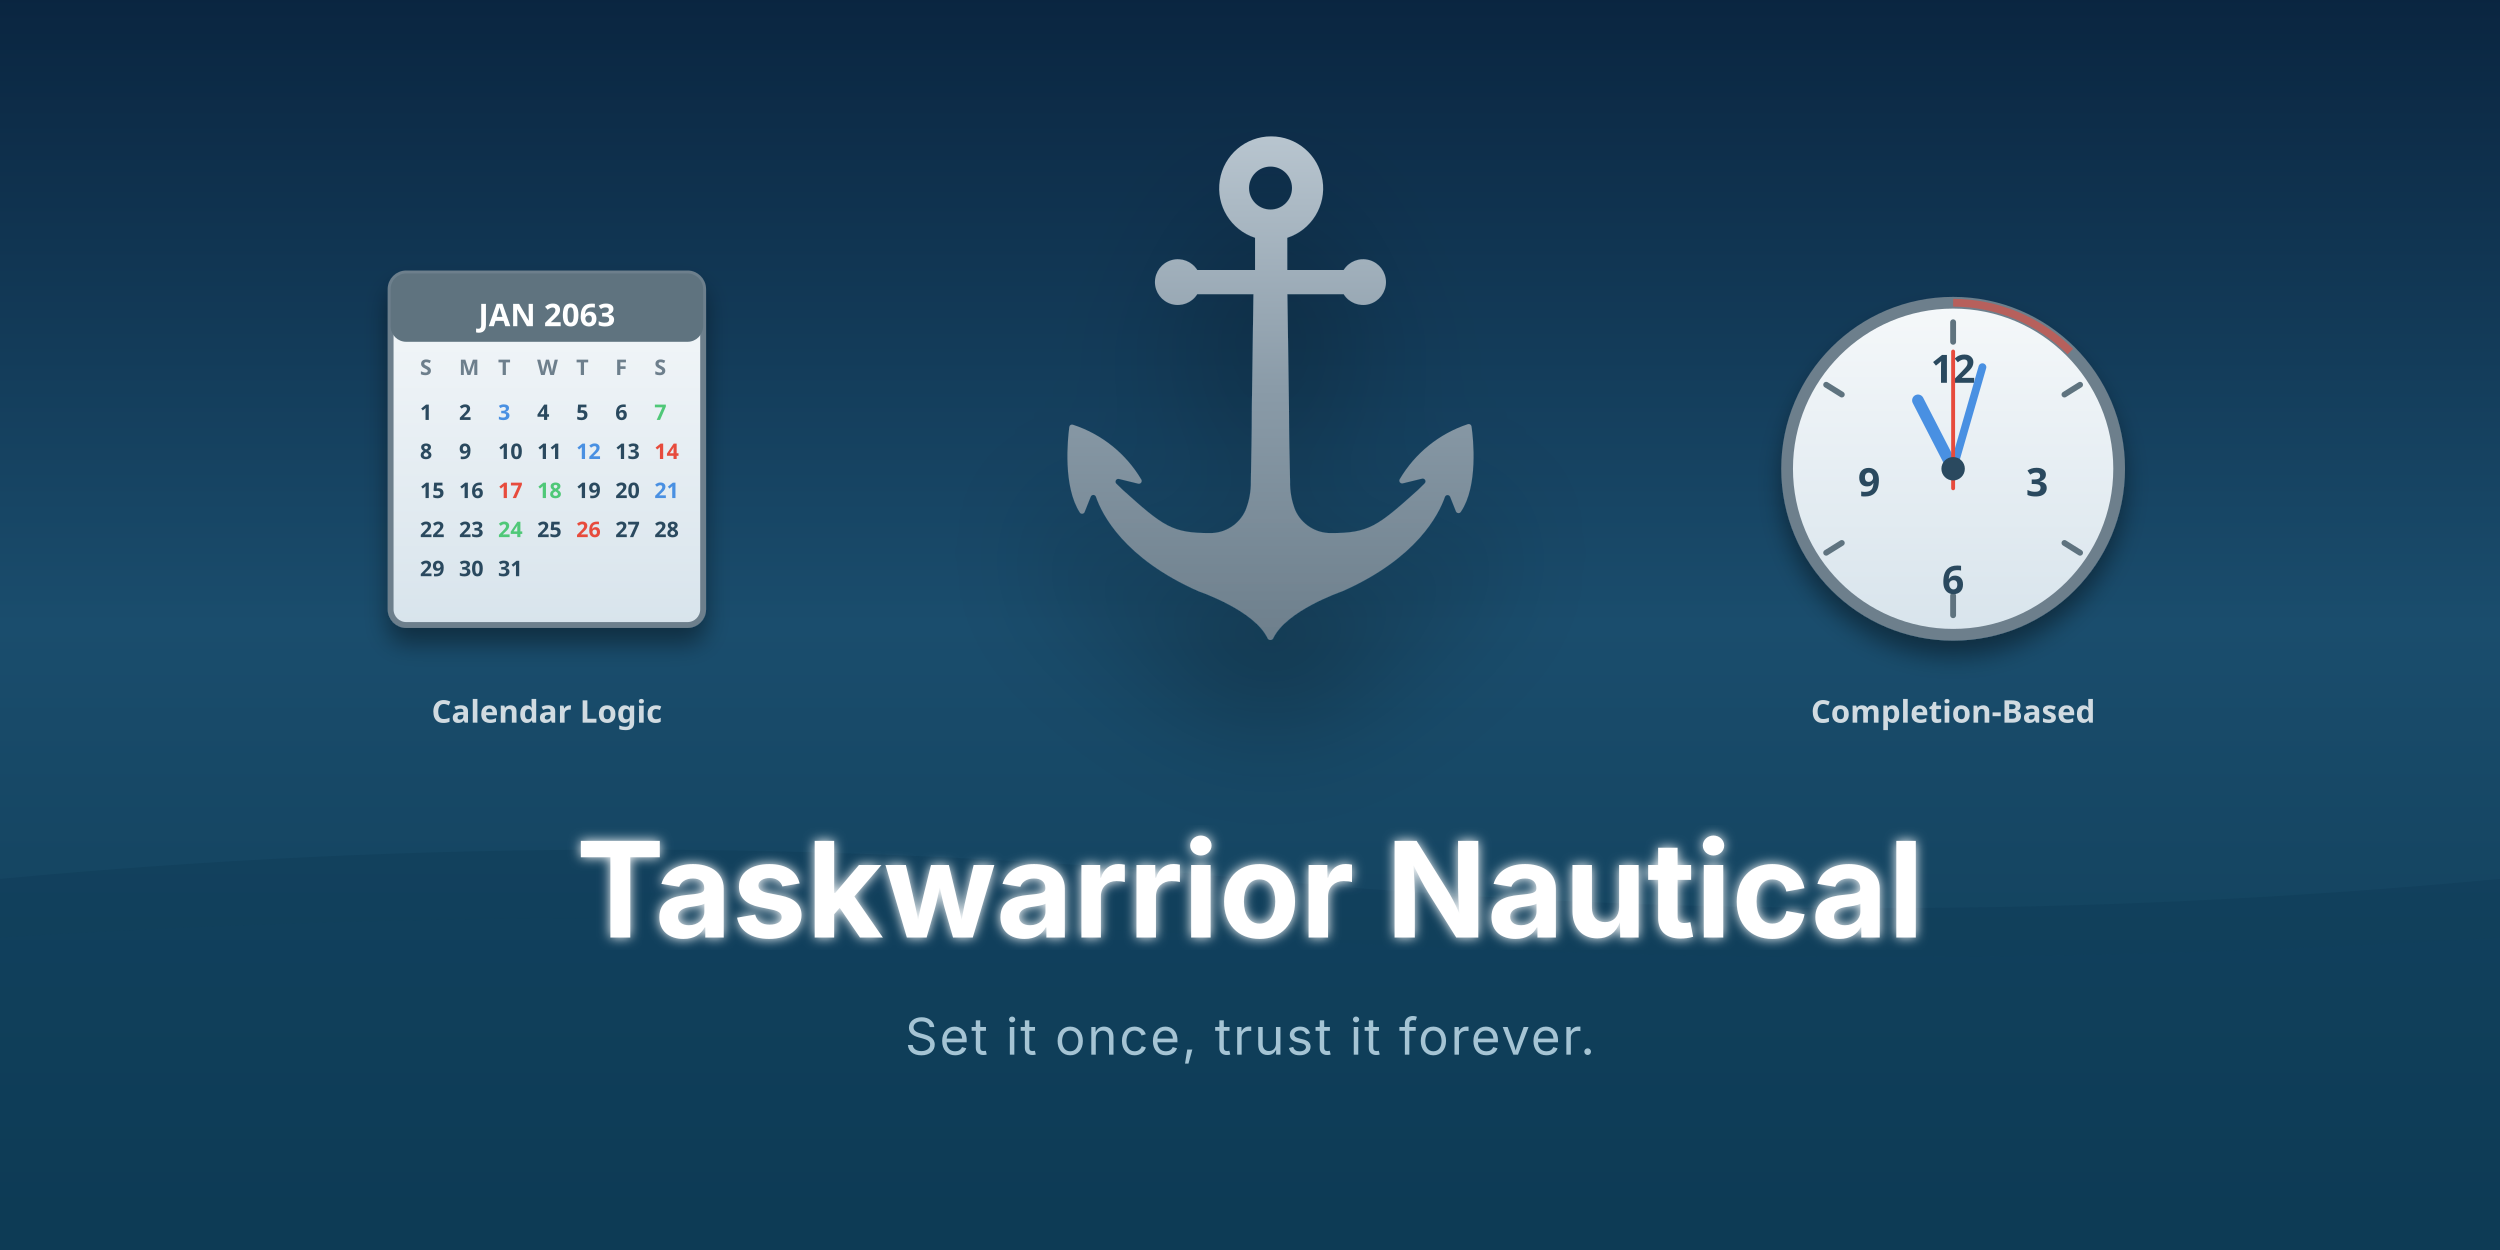
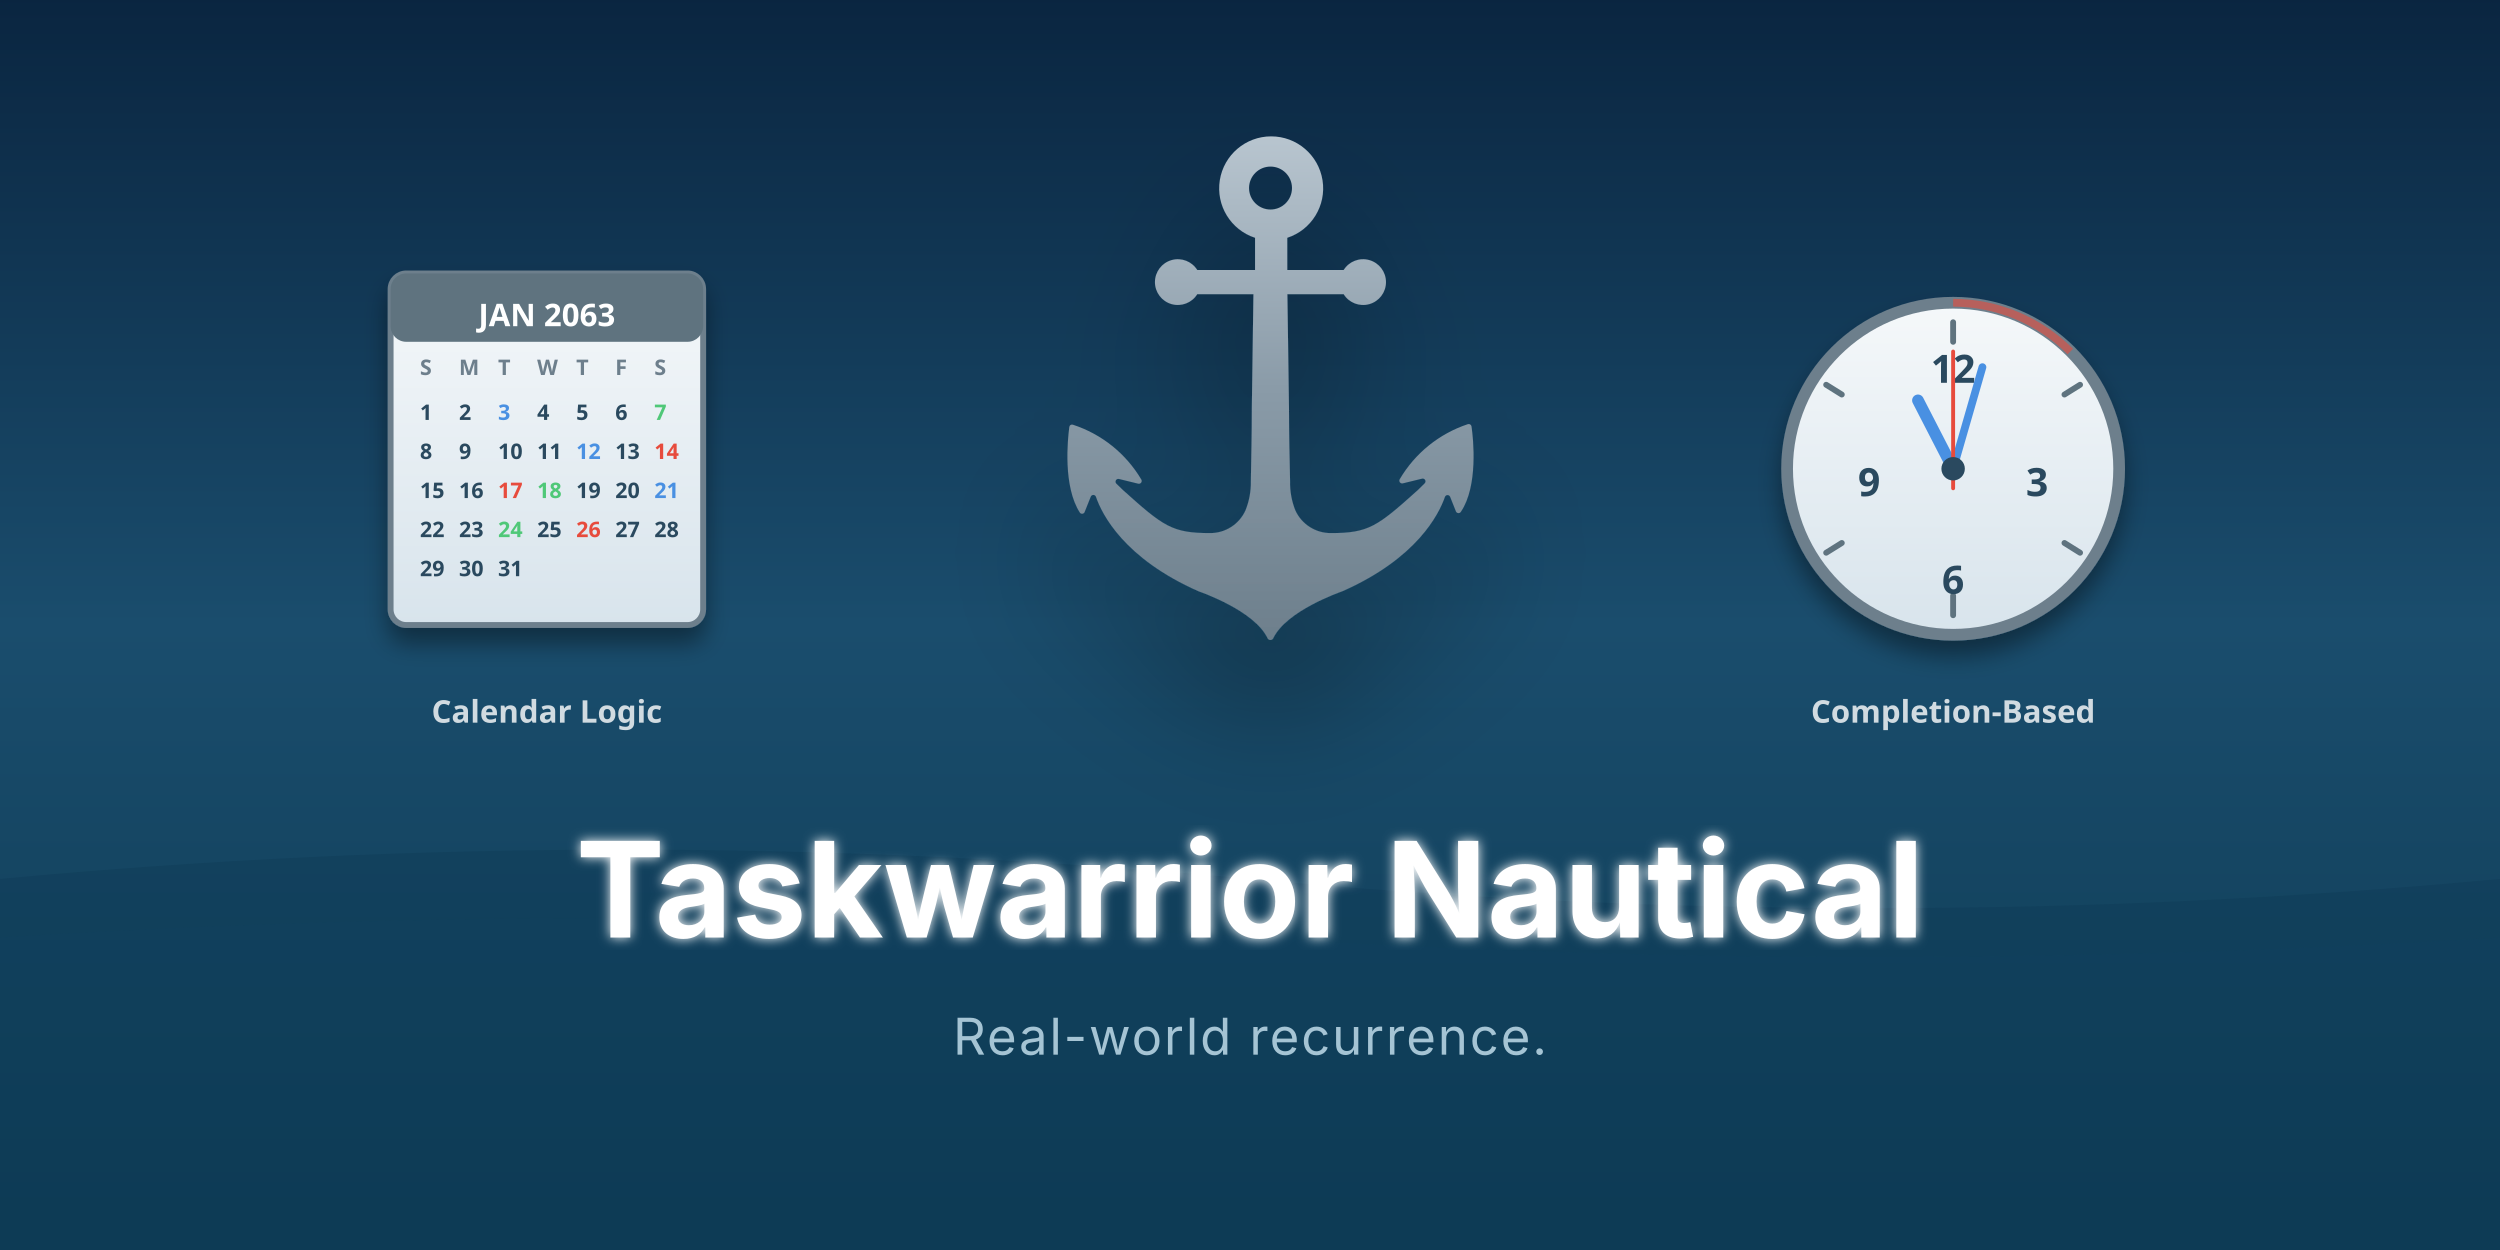
<svg xmlns="http://www.w3.org/2000/svg" viewBox="0 0 1280 640" role="img" aria-label="Taskwarrior Nautical">
  <defs>
    <linearGradient id="oceanGrad" x1="0" y1="0" x2="0" y2="1">
      <stop offset="0%" stop-color="#0a2540" />
      <stop offset="50%" stop-color="#1a4d6d" />
      <stop offset="100%" stop-color="#0d3a52" />
    </linearGradient>
    <linearGradient id="metalGrad" x1="0" y1="0" x2="0" y2="1">
      <stop offset="0%" stop-color="#b8c5cf" />
      <stop offset="50%" stop-color="#8a9ba8" />
      <stop offset="100%" stop-color="#6d7f8c" />
    </linearGradient>
    <linearGradient id="chainGrad" x1="0" y1="0" x2="1" y2="1">
      <stop offset="0%" stop-color="#9dadb8" />
      <stop offset="50%" stop-color="#7a8d9a" />
      <stop offset="100%" stop-color="#5e737f" />
    </linearGradient>
    <linearGradient id="faceGrad" x1="0" y1="0" x2="0" y2="1">
      <stop offset="0%" stop-color="#f5f8fa" />
      <stop offset="100%" stop-color="#d8e4ec" />
    </linearGradient>
    <filter id="dropShadow" x="-50%" y="-50%" width="200%" height="200%">
      <feGaussianBlur in="SourceAlpha" stdDeviation="6" />
      <feOffset dx="0" dy="8" result="offsetblur" />
      <feComponentTransfer>
        <feFuncA type="linear" slope="0.4" />
      </feComponentTransfer>
      <feMerge>
        <feMergeNode />
        <feMergeNode in="SourceGraphic" />
      </feMerge>
    </filter>
    <filter id="glow">
      <feGaussianBlur stdDeviation="3" result="coloredBlur" />
      <feMerge>
        <feMergeNode in="coloredBlur" />
        <feMergeNode in="SourceGraphic" />
      </feMerge>
    </filter>
  </defs>
  <rect width="1280" height="640" fill="url(#oceanGrad)" />
  <path d="M0 450 Q320 420 640 450 T1280 450 L1280 640 L0 640 Z" fill="#0a3550" opacity="0.3" />
  <path d="M0 480 Q320 460 640 480 T1280 480 L1280 640 L0 640 Z" fill="#0d4060" opacity="0.2" />
  <g transform="translate(280, 240)" filter="url(#dropShadow)">
    <rect x="-80" y="-100" width="160" height="180" rx="8" fill="url(#faceGrad)" stroke="#6d7f8c" stroke-width="3" />
    <rect x="-80" y="-100" width="160" height="35" rx="8" fill="#5e737f" />
    <text x="0" y="-73" text-anchor="middle" font-family="system-ui" font-size="16" font-weight="700" fill="#fff">JAN 2063</text>
    <g fill="#2a4a5e" font-family="system-ui" font-size="11" font-weight="600">
      <text x="-65" y="-48" fill="#6d7f8c">S</text>
      <text x="-45" y="-48" fill="#6d7f8c">M</text>
      <text x="-25" y="-48" fill="#6d7f8c">T</text>
      <text x="-5" y="-48" fill="#6d7f8c">W</text>
      <text x="15" y="-48" fill="#6d7f8c">T</text>
      <text x="35" y="-48" fill="#6d7f8c">F</text>
      <text x="55" y="-48" fill="#6d7f8c">S</text>
      <text x="-65" y="-25">1</text>
      <text x="-45" y="-25">2</text>
      <text x="-25" y="-25" fill="#4a90e2" font-weight="700">3</text>
      <text x="-5" y="-25">4</text>
      <text x="15" y="-25">5</text>
      <text x="35" y="-25">6</text>
      <text x="55" y="-25" fill="#50c878" font-weight="700">7</text>
      <text x="-65" y="-5">8</text>
      <text x="-45" y="-5">9</text>
      <text x="-25" y="-5">10</text>
      <text x="-5" y="-5">11</text>
      <text x="15" y="-5" fill="#4a90e2" font-weight="700">12</text>
      <text x="35" y="-5">13</text>
      <text x="55" y="-5" fill="#e74c3c" font-weight="700">14</text>
      <text x="-65" y="15">15</text>
      <text x="-45" y="15">16</text>
      <text x="-25" y="15" fill="#e74c3c" font-weight="700">17</text>
      <text x="-5" y="15" fill="#50c878" font-weight="700">18</text>
      <text x="15" y="15">19</text>
      <text x="35" y="15">20</text>
      <text x="55" y="15" fill="#4a90e2" font-weight="700">21</text>
      <text x="-65" y="35">22</text>
      <text x="-45" y="35">23</text>
      <text x="-25" y="35" fill="#50c878" font-weight="700">24</text>
      <text x="-5" y="35">25</text>
      <text x="15" y="35" fill="#e74c3c" font-weight="700">26</text>
      <text x="35" y="35">27</text>
      <text x="55" y="35">28</text>
      <text x="-65" y="55">29</text>
      <text x="-45" y="55">30</text>
      <text x="-25" y="55">31</text>
    </g>
  </g>
  <g filter="url(#dropShadow)" transform="translate(640, 240) scale(5.5)">
    <path fill="url(#metalGrad)" d="M46,31.07a.26.26,0,0,0-.34-.21A11.59,11.59,0,0,0,39.31,36a.26.26,0,0,0,.29.37l1.8-.44a.26.26,0,0,1,.24.44L41,37c-3.78,3.4-4.58,4-8.09,4a3.61,3.61,0,0,1-3.31-2.11,6.93,6.93,0,0,1-.49-2.71c-.05-2.26-.1-4.52-.1-6.77l-.15-10.65H34.1a2.13,2.13,0,1,0,0-2.25H28.85c0-1,0-2,0-3a4.84,4.84,0,1,0-3,0c0,1,0,2,0,3H20.47a2.13,2.13,0,1,0,0,2.25H25.7l-.15,10.65c0,2.26-.05,4.51-.09,6.77a6.94,6.94,0,0,1-.5,2.71A3.59,3.59,0,0,1,21.66,41c-3.52,0-4.32-.6-8.1-4l-.62-.6a.26.26,0,0,1,.24-.44l1.8.44a.26.26,0,0,0,.29-.37,11.55,11.55,0,0,0-6.38-5.12.25.25,0,0,0-.33.21c-.16,1.18-.6,5.56,1,8A.26.26,0,0,0,10,39l.55-1.38a.26.26,0,0,1,.49,0c.56,1.64,2.62,5.74,9.56,8.8h0c.25.09,5.21,1.81,6.42,4.37a.29.29,0,0,0,.52,0c1.22-2.56,6.18-4.28,6.42-4.37h0c6.95-3.06,9-7.16,9.57-8.8a.26.26,0,0,1,.48,0c.18.44.4,1,.55,1.38a.26.26,0,0,0,.46,0C46.62,36.63,46.18,32.25,46,31.07ZM27.29,10.88a2,2,0,1,1,2-2A2,2,0,0,1,27.29,10.88Z" transform="translate(-25.38 -35.01)" />
  </g>
  <g transform="translate(1000, 240)" filter="url(#dropShadow)">
    <circle cx="0" cy="0" r="85" fill="url(#faceGrad)" stroke="#6d7f8c" stroke-width="6" />
    <g stroke="#5e737f" stroke-width="3" stroke-linecap="round">
      <line x1="0" y1="-75" x2="0" y2="-65" />
      <line x1="65" y1="-43" x2="57" y2="-38" />
      <line x1="65" y1="43" x2="57" y2="38" />
      <line x1="0" y1="75" x2="0" y2="65" />
      <line x1="-65" y1="43" x2="-57" y2="38" />
      <line x1="-65" y1="-43" x2="-57" y2="-38" />
    </g>
    <g fill="#2a4a5e" font-family="system-ui" font-size="20" font-weight="600" text-anchor="middle">
      <text x="0" y="-50" dy="0.3em">12</text>
      <text x="43" y="8" dy="0.3em">3</text>
      <text x="0" y="58" dy="0.3em">6</text>
      <text x="-43" y="8" dy="0.3em">9</text>
    </g>
    <g stroke-linecap="round">
      <line x1="0" y1="0" x2="-18" y2="-35" stroke="#4a90e2" stroke-width="6" />
      <line x1="0" y1="0" x2="15" y2="-52" stroke="#4a90e2" stroke-width="4" />
      <line x1="0" y1="10" x2="0" y2="-60" stroke="#e74c3c" stroke-width="2" />
    </g>
    <circle cx="0" cy="0" r="6" fill="#2a4a5e" />
    <path d="M 0,-85 A 85,85 0 0,1 60,-60" fill="none" stroke="#e74c3c" stroke-width="4" opacity="0.6" />
  </g>
  <text x="640" y="480" text-anchor="middle" font-family="system-ui, -apple-system, sans-serif" font-size="68" font-weight="700" fill="#ffffff" filter="url(#glow)">
    Taskwarrior Nautical
  </text>
  <text x="640" y="540" text-anchor="middle" font-family="system-ui, -apple-system, sans-serif" font-size="26" font-weight="400" fill="#a5c4d4" letter-spacing="1">
-     Set it once, trust it forever.
+     Real-world recurrence.
  </text>
  <text x="280" y="370" text-anchor="middle" font-family="system-ui" font-size="16" font-weight="600" fill="#FFFFFF" opacity="0.8">
    Calendar Logic
  </text>
  <text x="1000" y="370" text-anchor="middle" font-family="system-ui" font-size="16" font-weight="600" fill="#FFFFFF" opacity="0.8">
    Completion-Based
  </text>
</svg>
